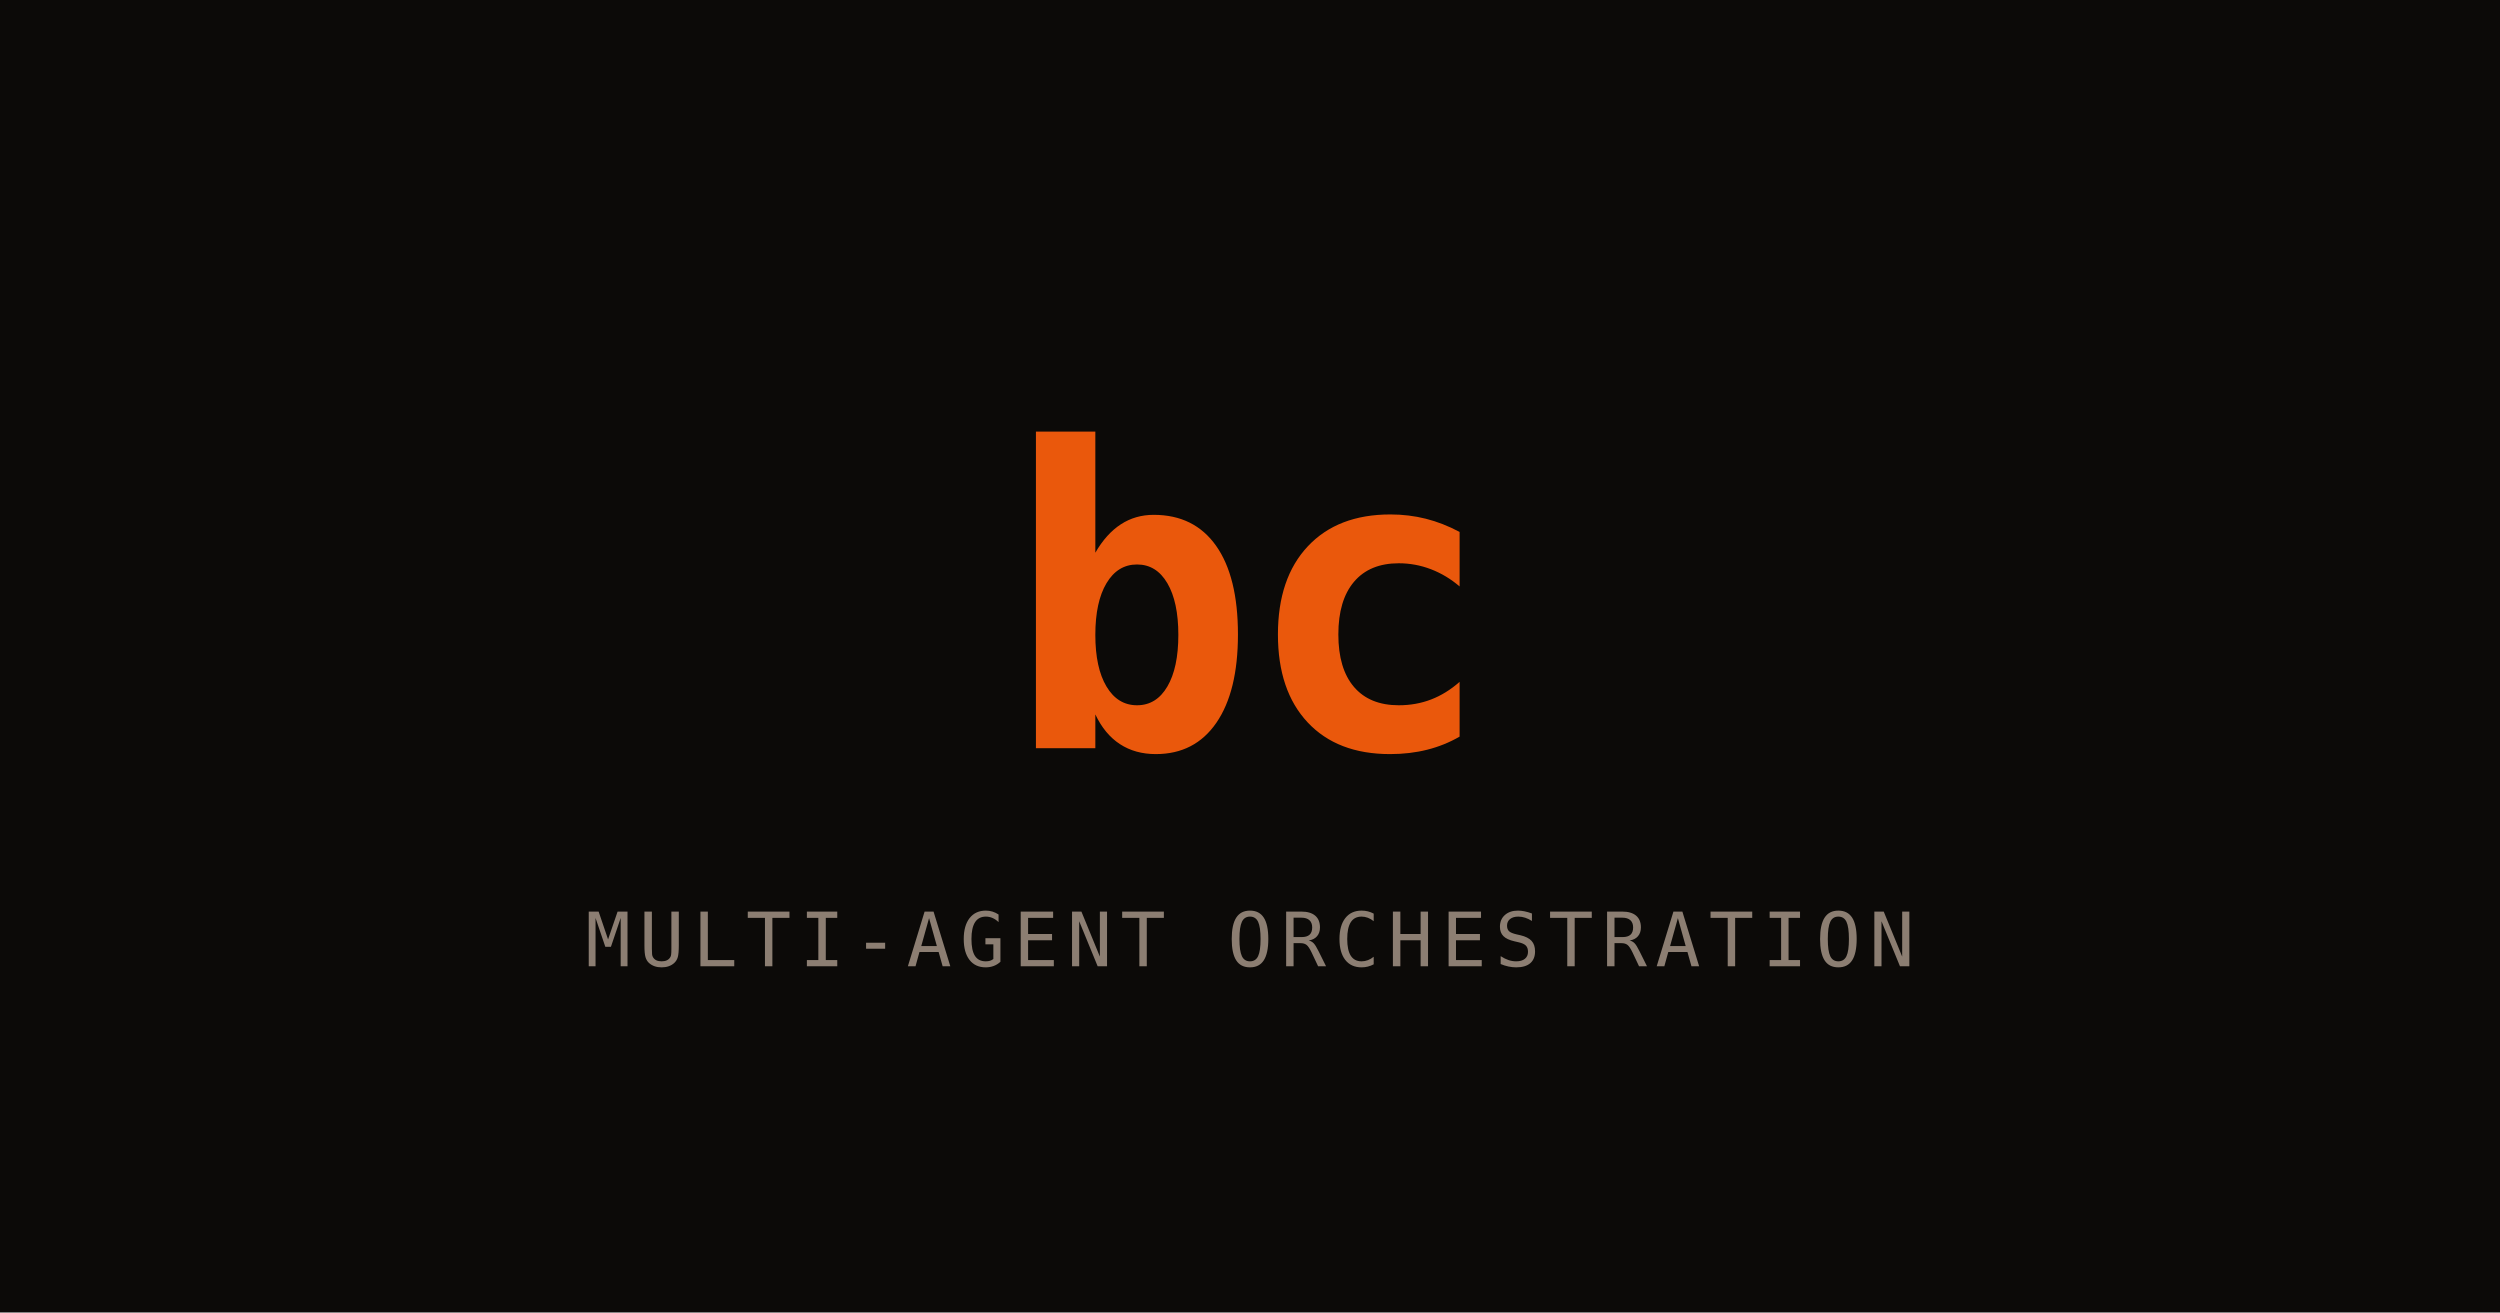
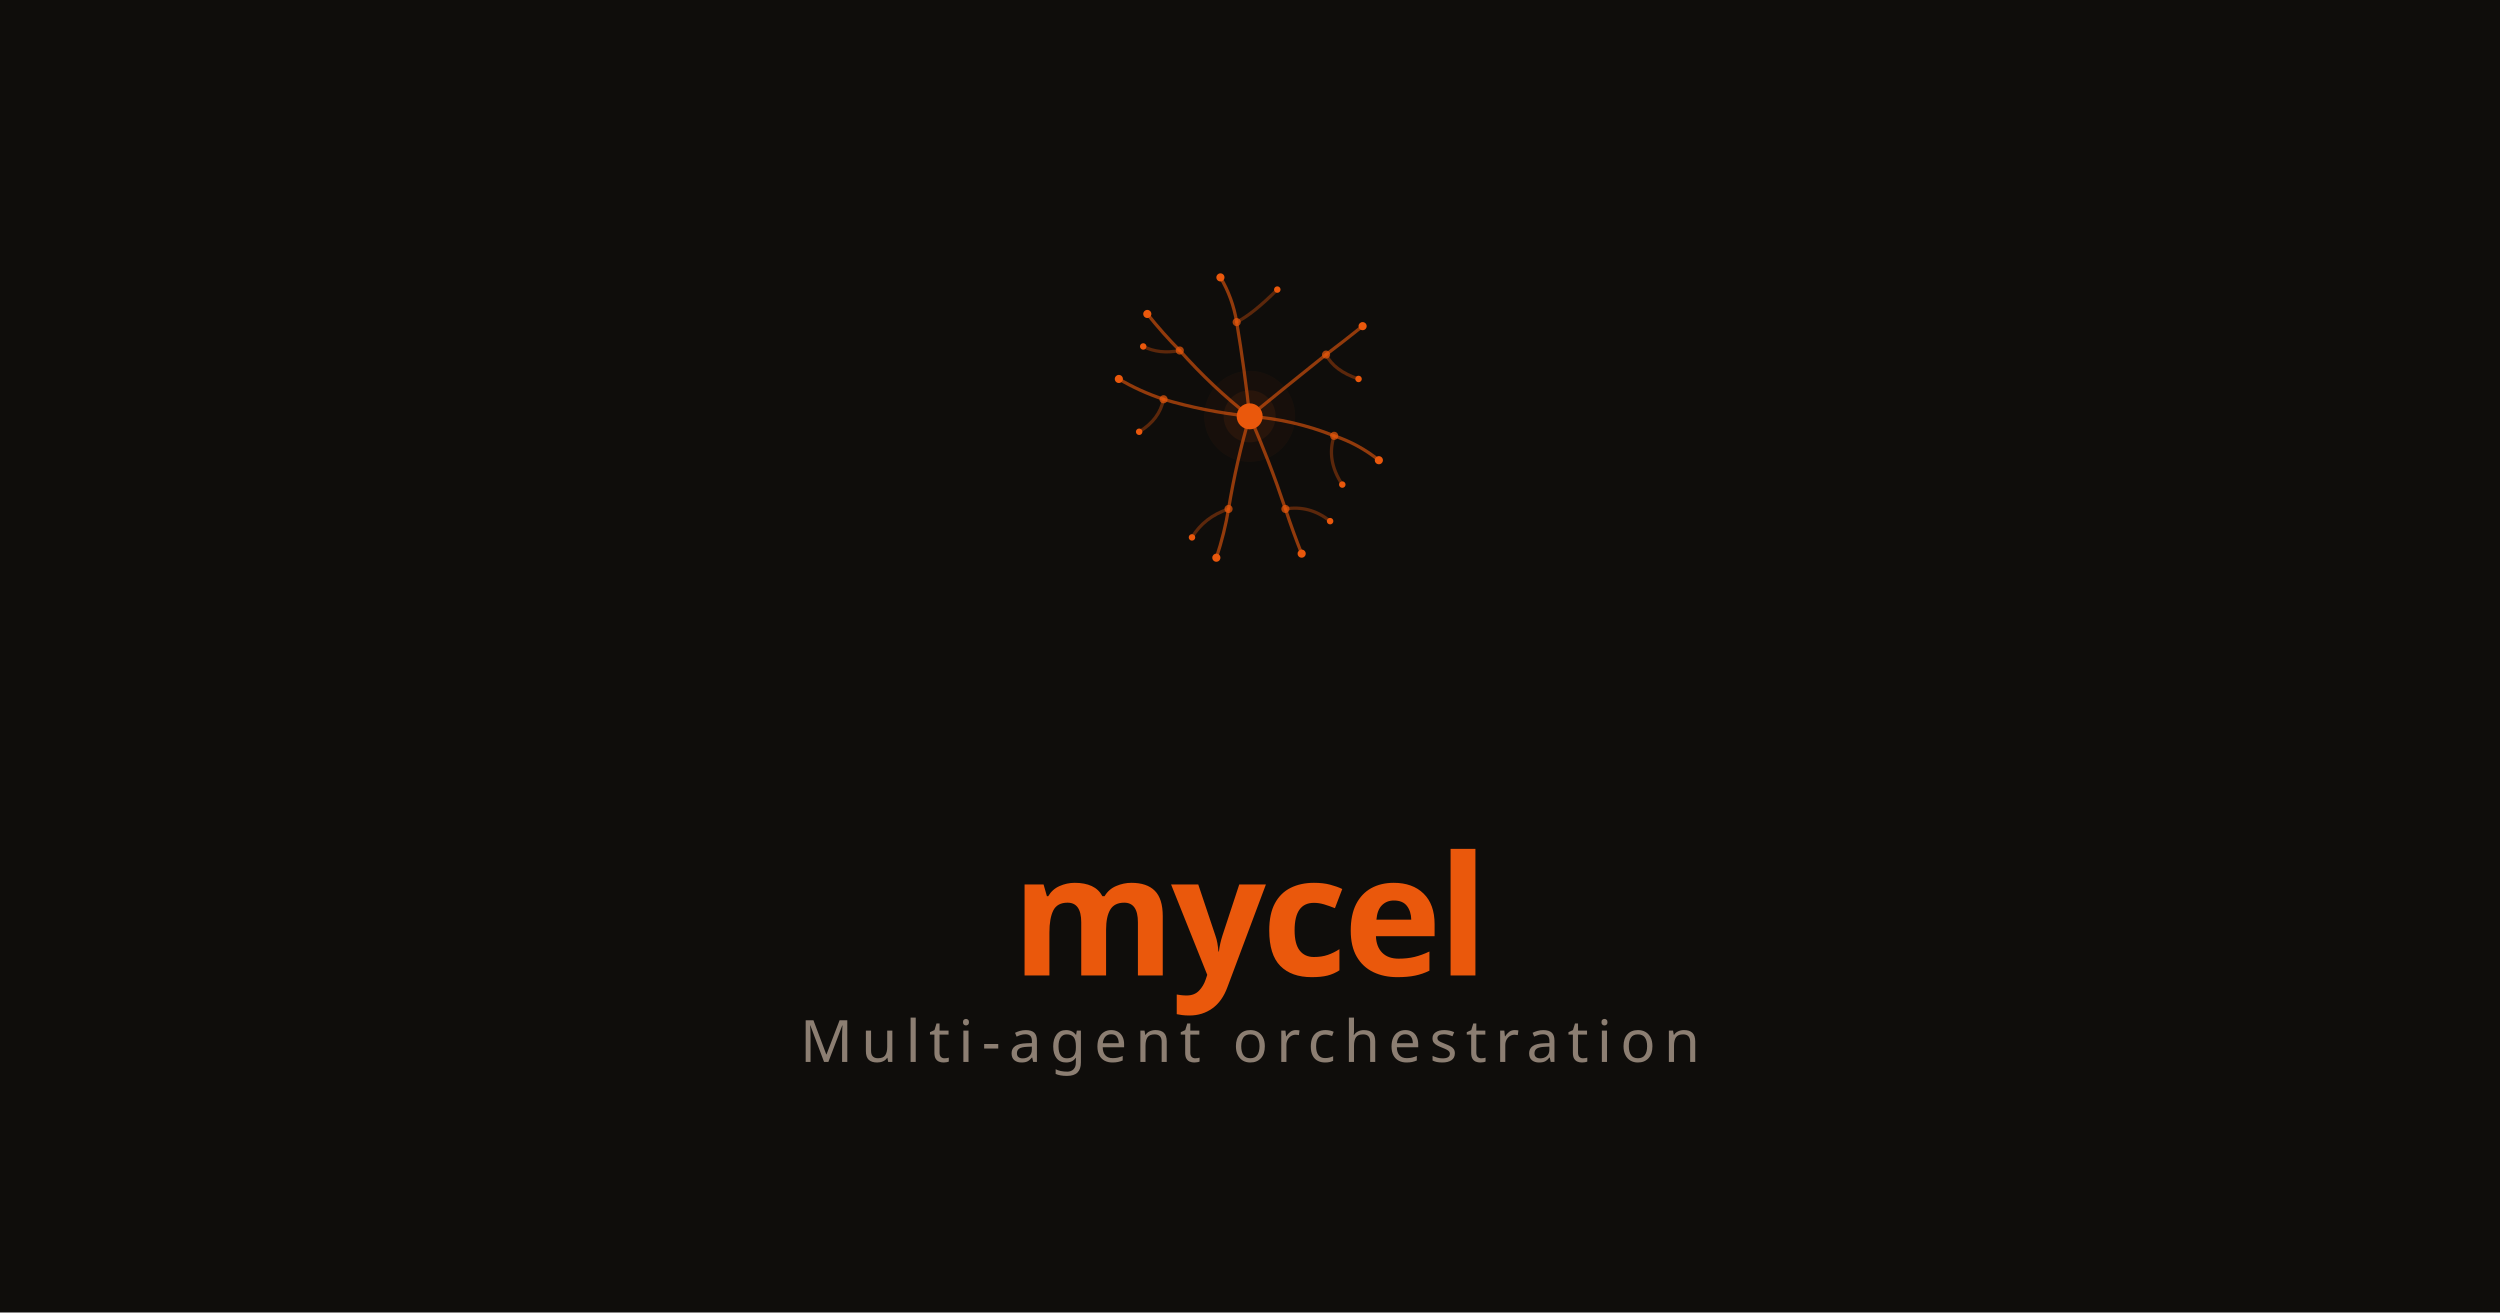
<svg xmlns="http://www.w3.org/2000/svg" viewBox="0 0 1200 630" fill="none">
-   <rect width="1200" height="630" fill="#0C0A08" />
-   <text x="50%" y="48%" dominant-baseline="middle" text-anchor="middle" font-family="monospace" font-weight="700" font-size="200" letter-spacing="-6" fill="#EA580C">bc</text>
-   <text x="50%" y="72%" dominant-baseline="middle" text-anchor="middle" font-family="monospace" font-weight="400" font-size="36" letter-spacing="4" fill="#8C7E72">MULTI-AGENT ORCHESTRATION</text>
+   <rect width="1200" height="630" fill="#0f0d0b" />
+   <g transform="translate(500, 100) scale(0.39)">
+     <g stroke="#EA580C" stroke-width="4" stroke-linecap="round" fill="none">
+       <path d="M256 256 Q250 200 240 140 Q235 110 220 85" opacity="0.6" />
+       <path d="M240 140 Q260 130 290 100" opacity="0.35" />
+       <path d="M256 256 Q300 220 350 180 Q370 165 395 145" opacity="0.6" />
+       <path d="M350 180 Q360 200 390 210" opacity="0.35" />
+       <path d="M256 256 Q310 260 360 280 Q390 290 415 310" opacity="0.6" />
+       <path d="M360 280 Q350 310 370 340" opacity="0.35" />
+       <path d="M256 256 Q280 310 300 370 Q310 400 320 425" opacity="0.6" />
+       <path d="M300 370 Q330 365 355 385" opacity="0.35" />
+       <path d="M256 256 Q240 310 230 370 Q225 400 215 430" opacity="0.6" />
+       <path d="M230 370 Q200 380 185 405" opacity="0.35" />
+       <path d="M256 256 Q200 250 150 235 Q120 225 95 210" opacity="0.6" />
+       <path d="M150 235 Q145 260 120 275" opacity="0.35" />
+       <path d="M256 256 Q210 220 170 175 Q150 155 130 130" opacity="0.6" />
+       <path d="M170 175 Q145 180 125 170" opacity="0.35" />
+     </g>
+     <g fill="#EA580C">
+       <circle cx="220" cy="85" r="5" />
+       <circle cx="290" cy="100" r="4" />
+       <circle cx="395" cy="145" r="5" />
+       <circle cx="390" cy="210" r="4" />
+       <circle cx="415" cy="310" r="5" />
+       <circle cx="370" cy="340" r="4" />
+       <circle cx="320" cy="425" r="5" />
+       <circle cx="355" cy="385" r="4" />
+       <circle cx="215" cy="430" r="5" />
+       <circle cx="185" cy="405" r="4" />
+       <circle cx="95" cy="210" r="5" />
+       <circle cx="120" cy="275" r="4" />
+       <circle cx="130" cy="130" r="5" />
+       <circle cx="125" cy="170" r="4" />
+       <circle cx="240" cy="140" r="5" opacity="0.7" />
+       <circle cx="350" cy="180" r="5" opacity="0.7" />
+       <circle cx="360" cy="280" r="5" opacity="0.7" />
+       <circle cx="300" cy="370" r="5" opacity="0.7" />
+       <circle cx="230" cy="370" r="5" opacity="0.7" />
+       <circle cx="150" cy="235" r="5" opacity="0.7" />
+       <circle cx="170" cy="175" r="5" opacity="0.7" />
+     </g>
+     <circle cx="256" cy="256" r="16" fill="#EA580C" />
+     <circle cx="256" cy="256" r="32" fill="#EA580C" opacity="0.08" />
+     <circle cx="256" cy="256" r="56" fill="#EA580C" opacity="0.04" />
+   </g>
+   <text x="50%" y="440" dominant-baseline="middle" text-anchor="middle" font-family="'Space Grotesk', sans-serif" font-weight="700" font-size="80" letter-spacing="-2" fill="#EA580C">mycel</text>
+   <text x="50%" y="500" dominant-baseline="middle" text-anchor="middle" font-family="'Space Grotesk', sans-serif" font-weight="400" font-size="28" letter-spacing="4" fill="#8C7E72">Multi-agent orchestration</text>
</svg>
